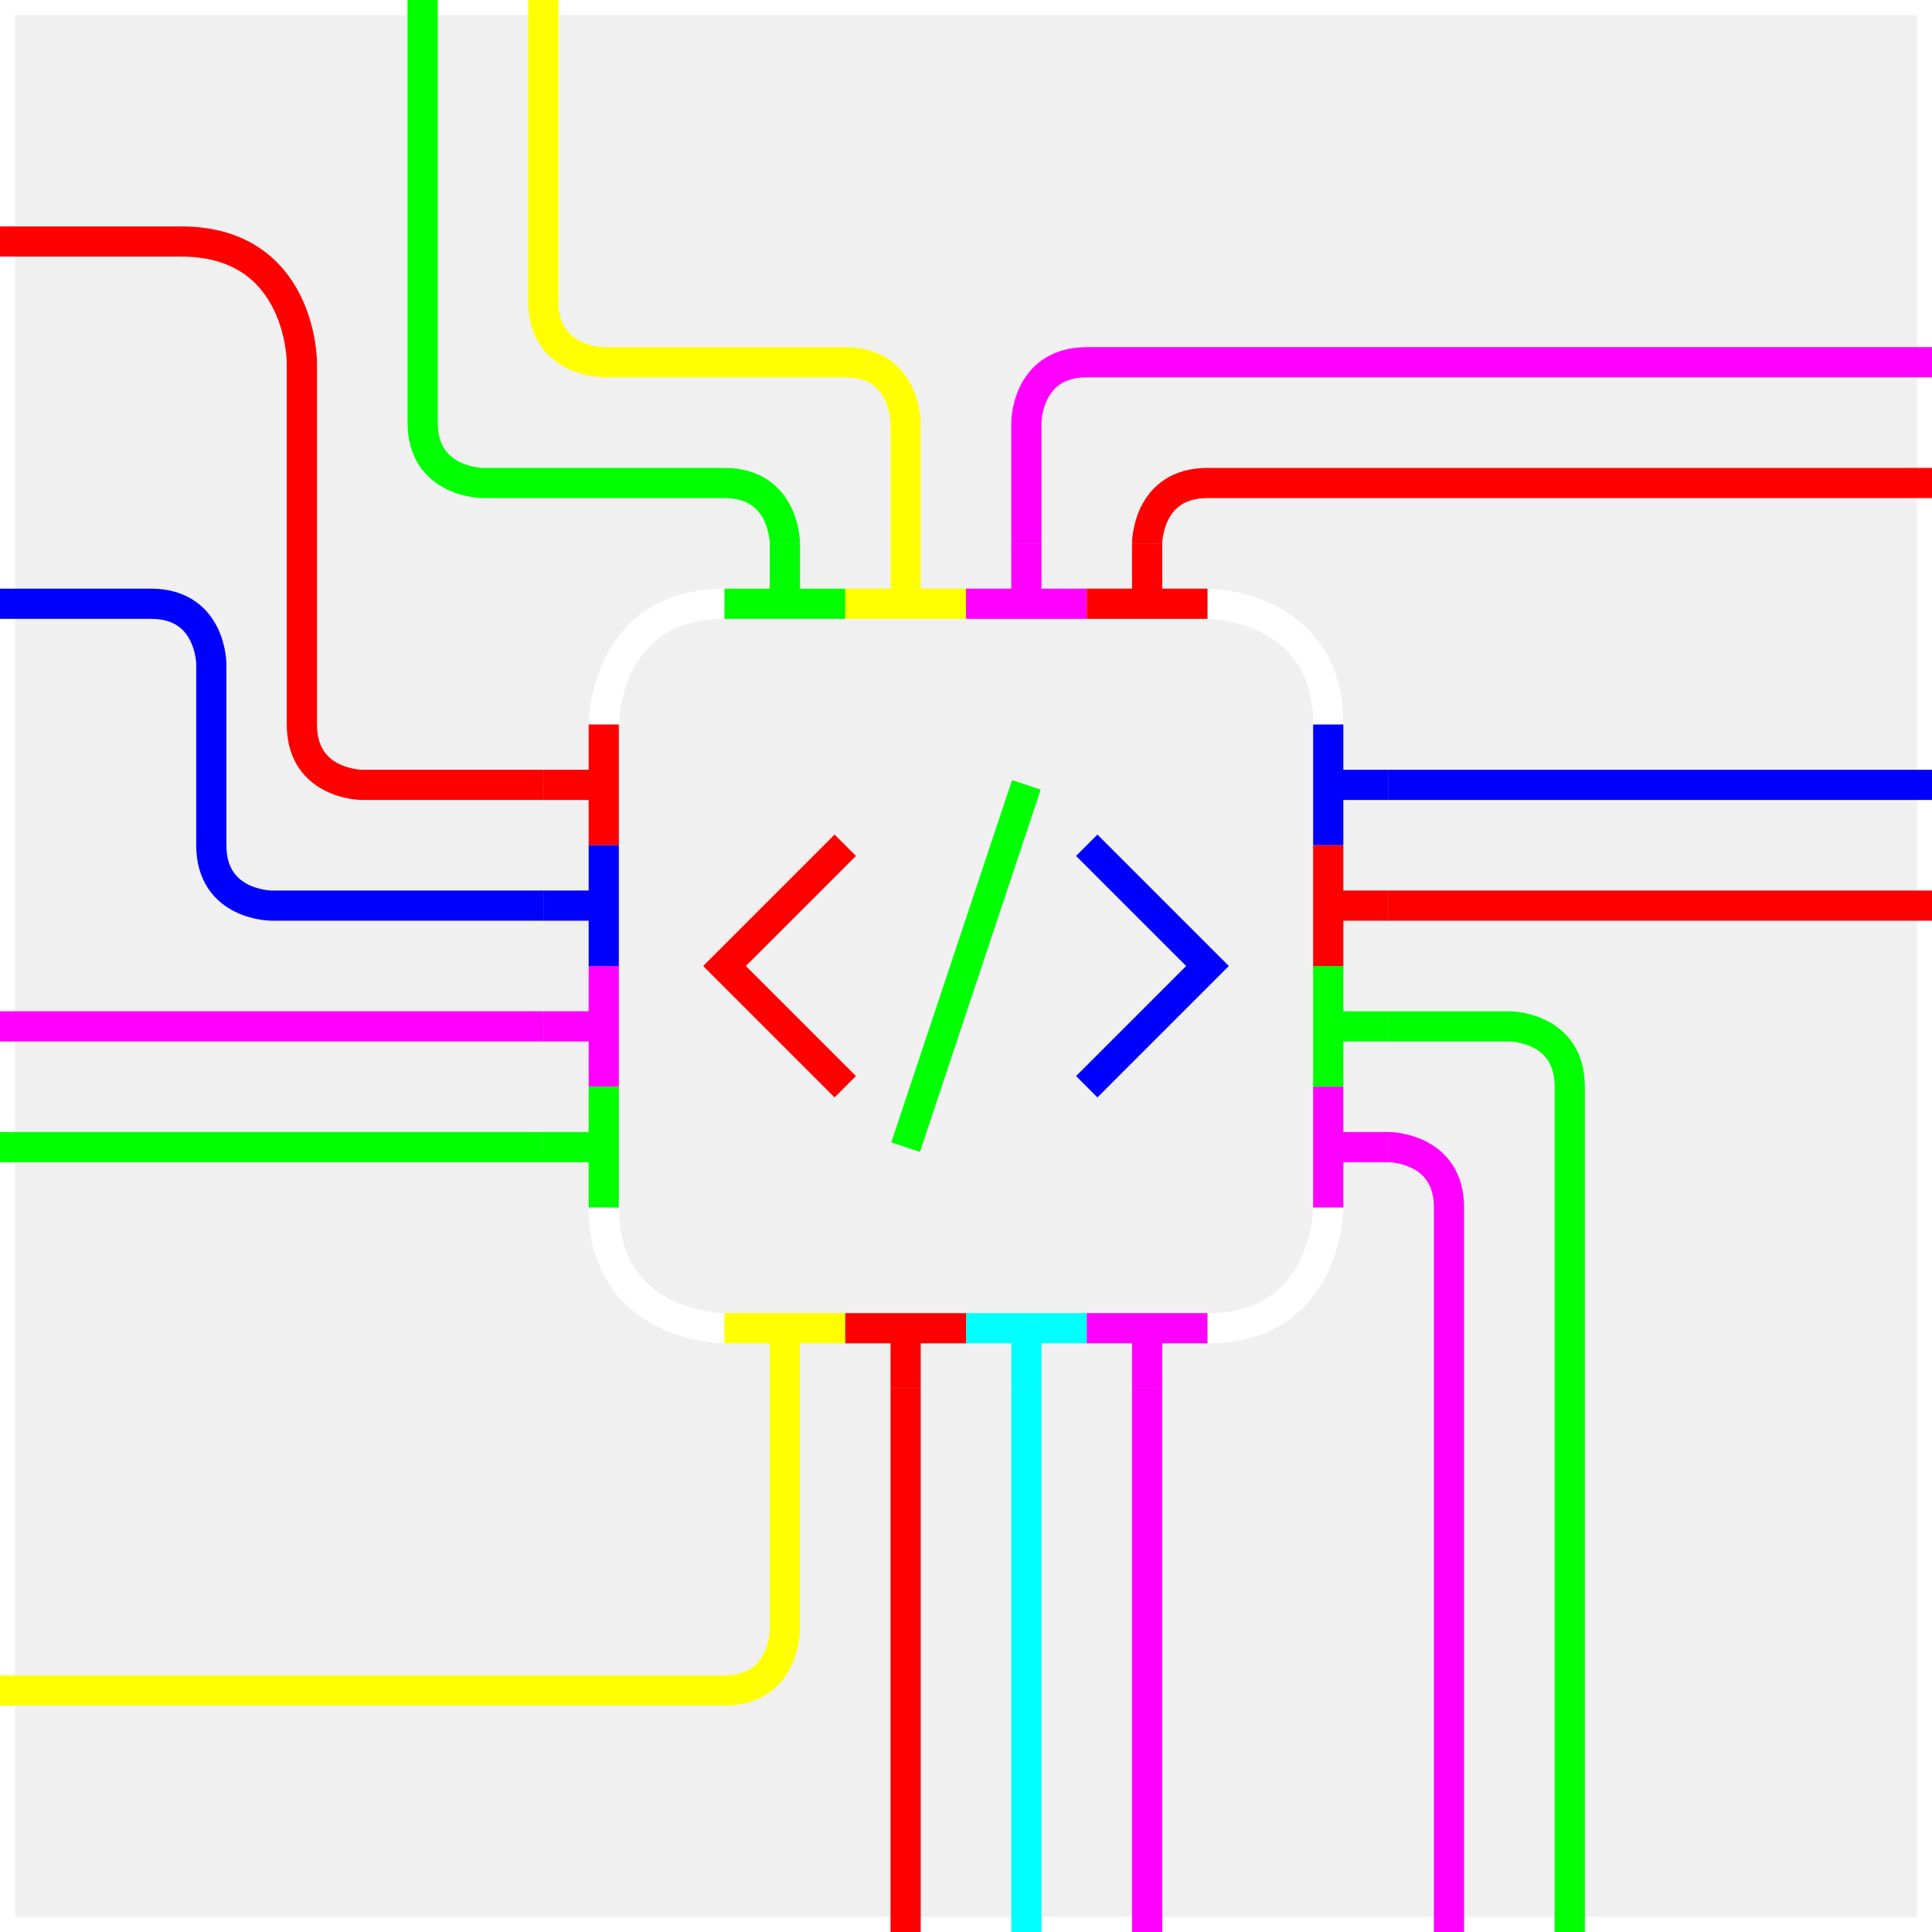
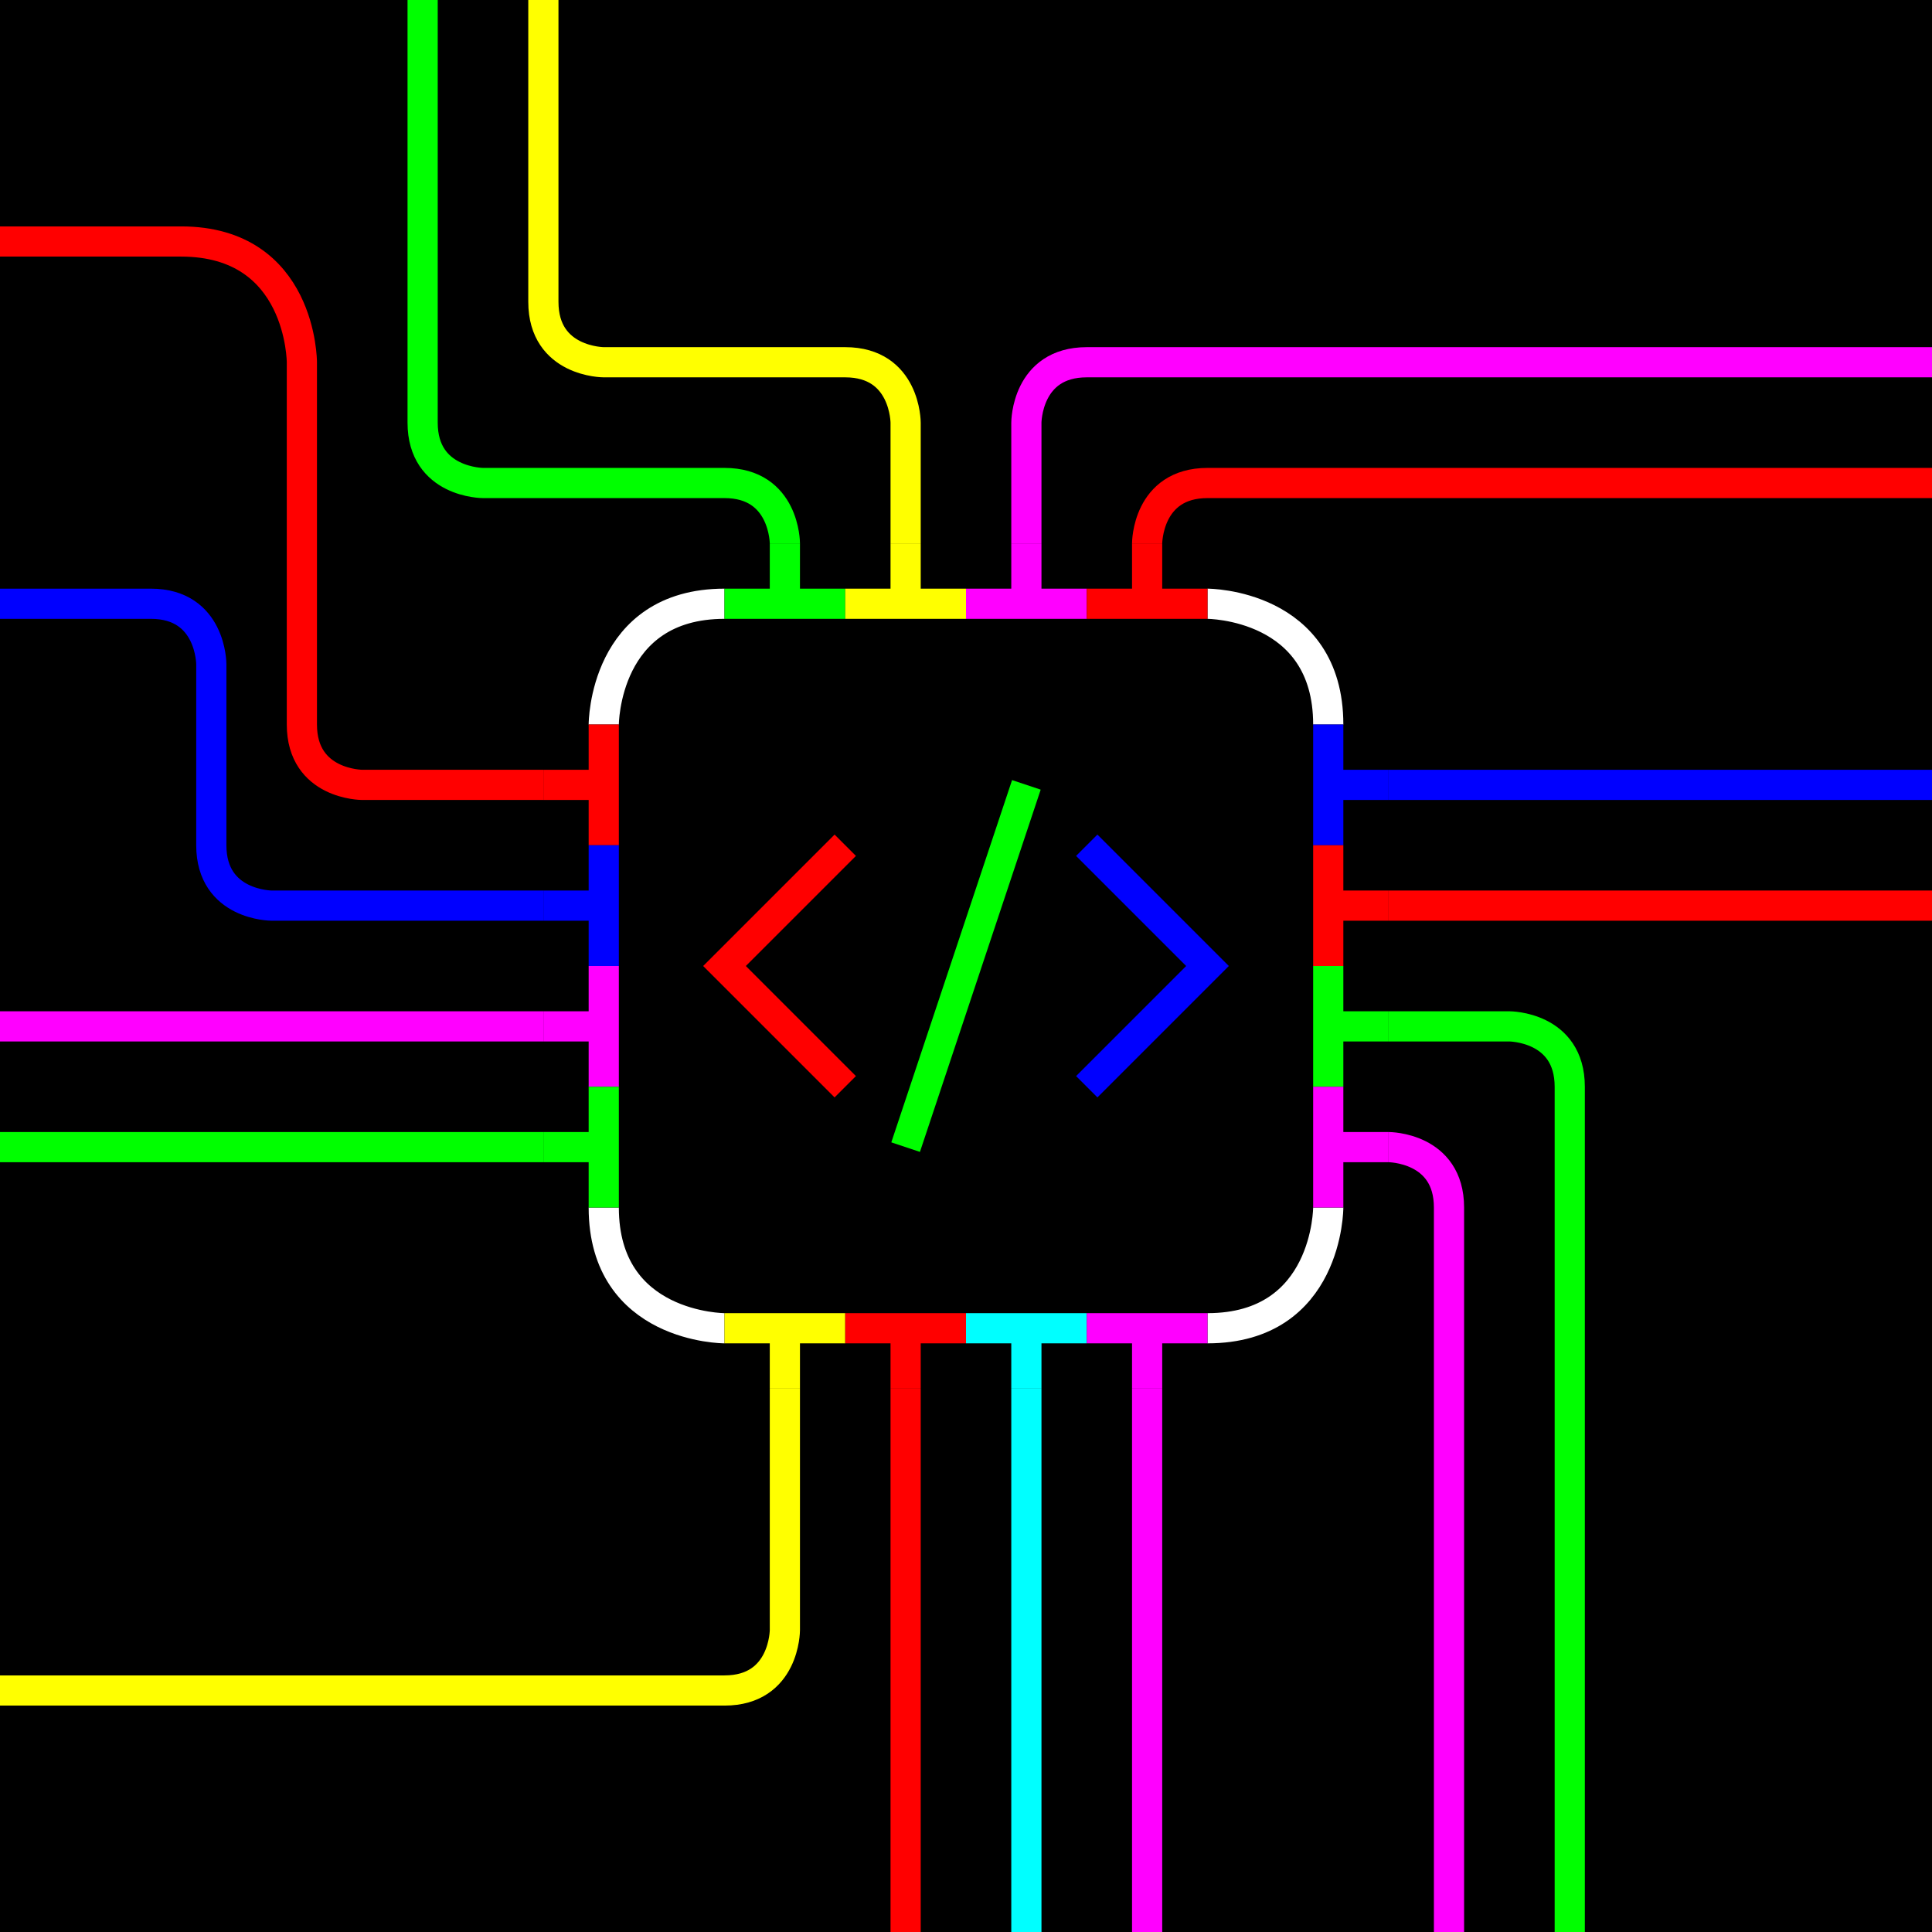
<svg width="512" height="512" stroke="#fff" stroke-width="8" fill="#0000">
-   <rect x="0" y="0" width="512" height="512" />
+   <rect x="0" y="0" width="512" height="512" stroke="#0000" fill="#000" />
  <path d="M 160 192 s 0 -32 32 -32 M 320 160 s 32 0 32 32 M 352 320 s 0 32 -32 32 M 192 352 s -32 0 -32 -32" />
  <path d="M 224 224 l -32 32 l 32 32" stroke="#f00" />
  <path d="M 272 208 l -32 96" stroke="#0f0" />
  <path d="M 288 224 l 32 32 l -32 32" stroke="#00f" />
  <path d="M 160 192 l 0 32 m 0 -16 l -16 0 Z" stroke="#f00" />
  <path d="M 160 224 l 0 32 m 0 -16 l -16 0 Z" stroke="#00f" />
  <path d="M 160 256 l 0 32 m 0 -16 l -16 0 Z" stroke="#f0f" />
  <path d="M 160 288 l 0 32 m 0 -16 l -16 0 Z" stroke="#0f0" />
  <path d="M 192 160 l 32 0 m -16 0 l 0 -16 Z" stroke="#0f0" />
  <path d="M 224 160 l 32 0 m -16 0 l 0 -16 Z" stroke="#ff0" />
  <path d="M 256 160 l 32 0 m -16 0 l 0 -16 Z" stroke="#f0f" />
  <path d="M 288 160 l 32 0 m -16 0 l 0 -16 Z" stroke="#f00" />
  <path d="M 352 192 l 0 32 m 0 -16 l 16 0 Z" stroke="#00f" />
  <path d="M 352 224 l 0 32 m 0 -16 l 16 0 Z" stroke="#f00" />
  <path d="M 352 256 l 0 32 m 0 -16 l 16 0 Z" stroke="#0f0" />
  <path d="M 352 288 l 0 32 m 0 -16 l 16 0 Z" stroke="#f0f" />
  <path d="M 192 352 l 32 0 m -16 0 l 0 16 Z" stroke="#ff0" />
  <path d="M 224 352 l 32 0 m -16 0 l 0 16 Z" stroke="#f00" />
  <path d="M 256 352 l 32 0 m -16 0 l 0 16 Z" stroke="#0ff" />
  <path d="M 288 352 l 32 0 m -16 0 l 0 16 Z" stroke="#f0f" />
  <path d="M 144 208 l -48 0 s -16 0 -16 -16 l 0 -96 s 0 -32 -32 -32 l -48 0" stroke="#f00" />
  <path d="M 144 240 l -72 0 s -16 0 -16 -16 l 0 -48 s 0 -16 -16 -16 l -40 0" stroke="#00f" />
  <path d="M 144 272 l -144 0" stroke="#f0f" />
  <path d="M 144 304 l -144 0" stroke="#0f0" />
  <path d="M 208 144 s 0 -16 -16 -16 l -64 0 s -16 0 -16 -16 l 0 -112" stroke="#0f0" />
  <path d="M 240 144 l 0 -32 s 0 -16 -16 -16 l -64 0 s -16 0 -16 -16 l 0 -80" stroke="#ff0" />
  <path d="M 272 144 l 0 -32 s 0 -16 16 -16 l 224 0" stroke="#f0f" />
  <path d="M 304 144 s 0 -16 16 -16 l 192 0" stroke="#f00" />
  <path d="M 368 208 l 144 0" stroke="#00f" />
  <path d="M 368 240 l 144 0" stroke="#f00" />
  <path d="M 368 272 l 32 0 s 16 0 16 16 l 0 224" stroke="#0f0" />
  <path d="M 368 304 s 16 0 16 16 l 0 192" stroke="#f0f" />
  <path d="M 208 368 l 0 64 s 0 16 -16 16 l -192 0" stroke="#ff0" />
  <path d="M 240 368 l 0 144" stroke="#f00" />
  <path d="M 272 368 l 0 144" stroke="#0ff" />
  <path d="M 304 368 l 0 144" stroke="#f0f" />
</svg>
